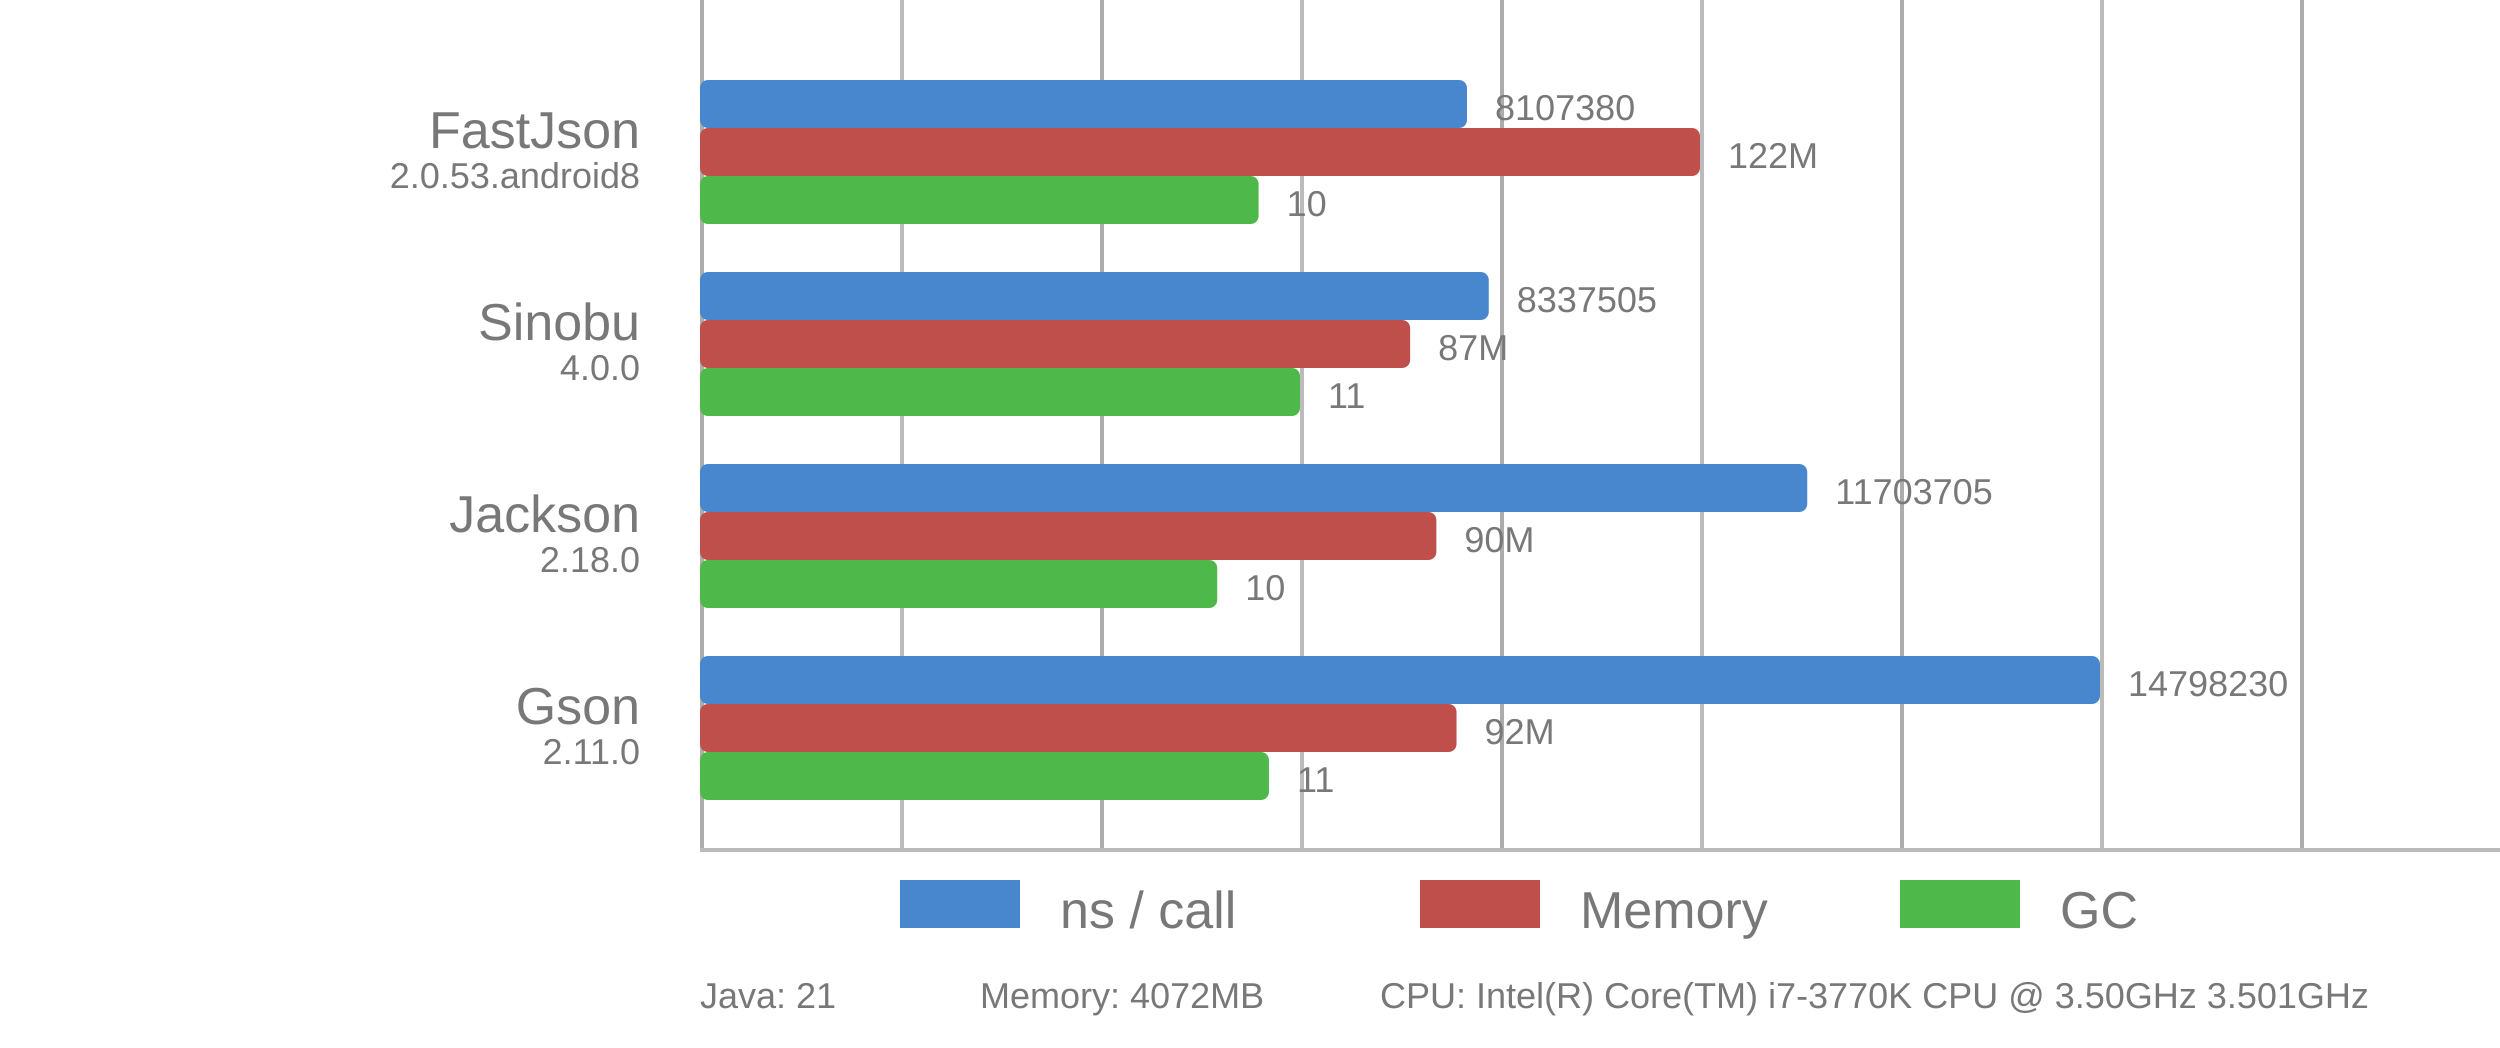
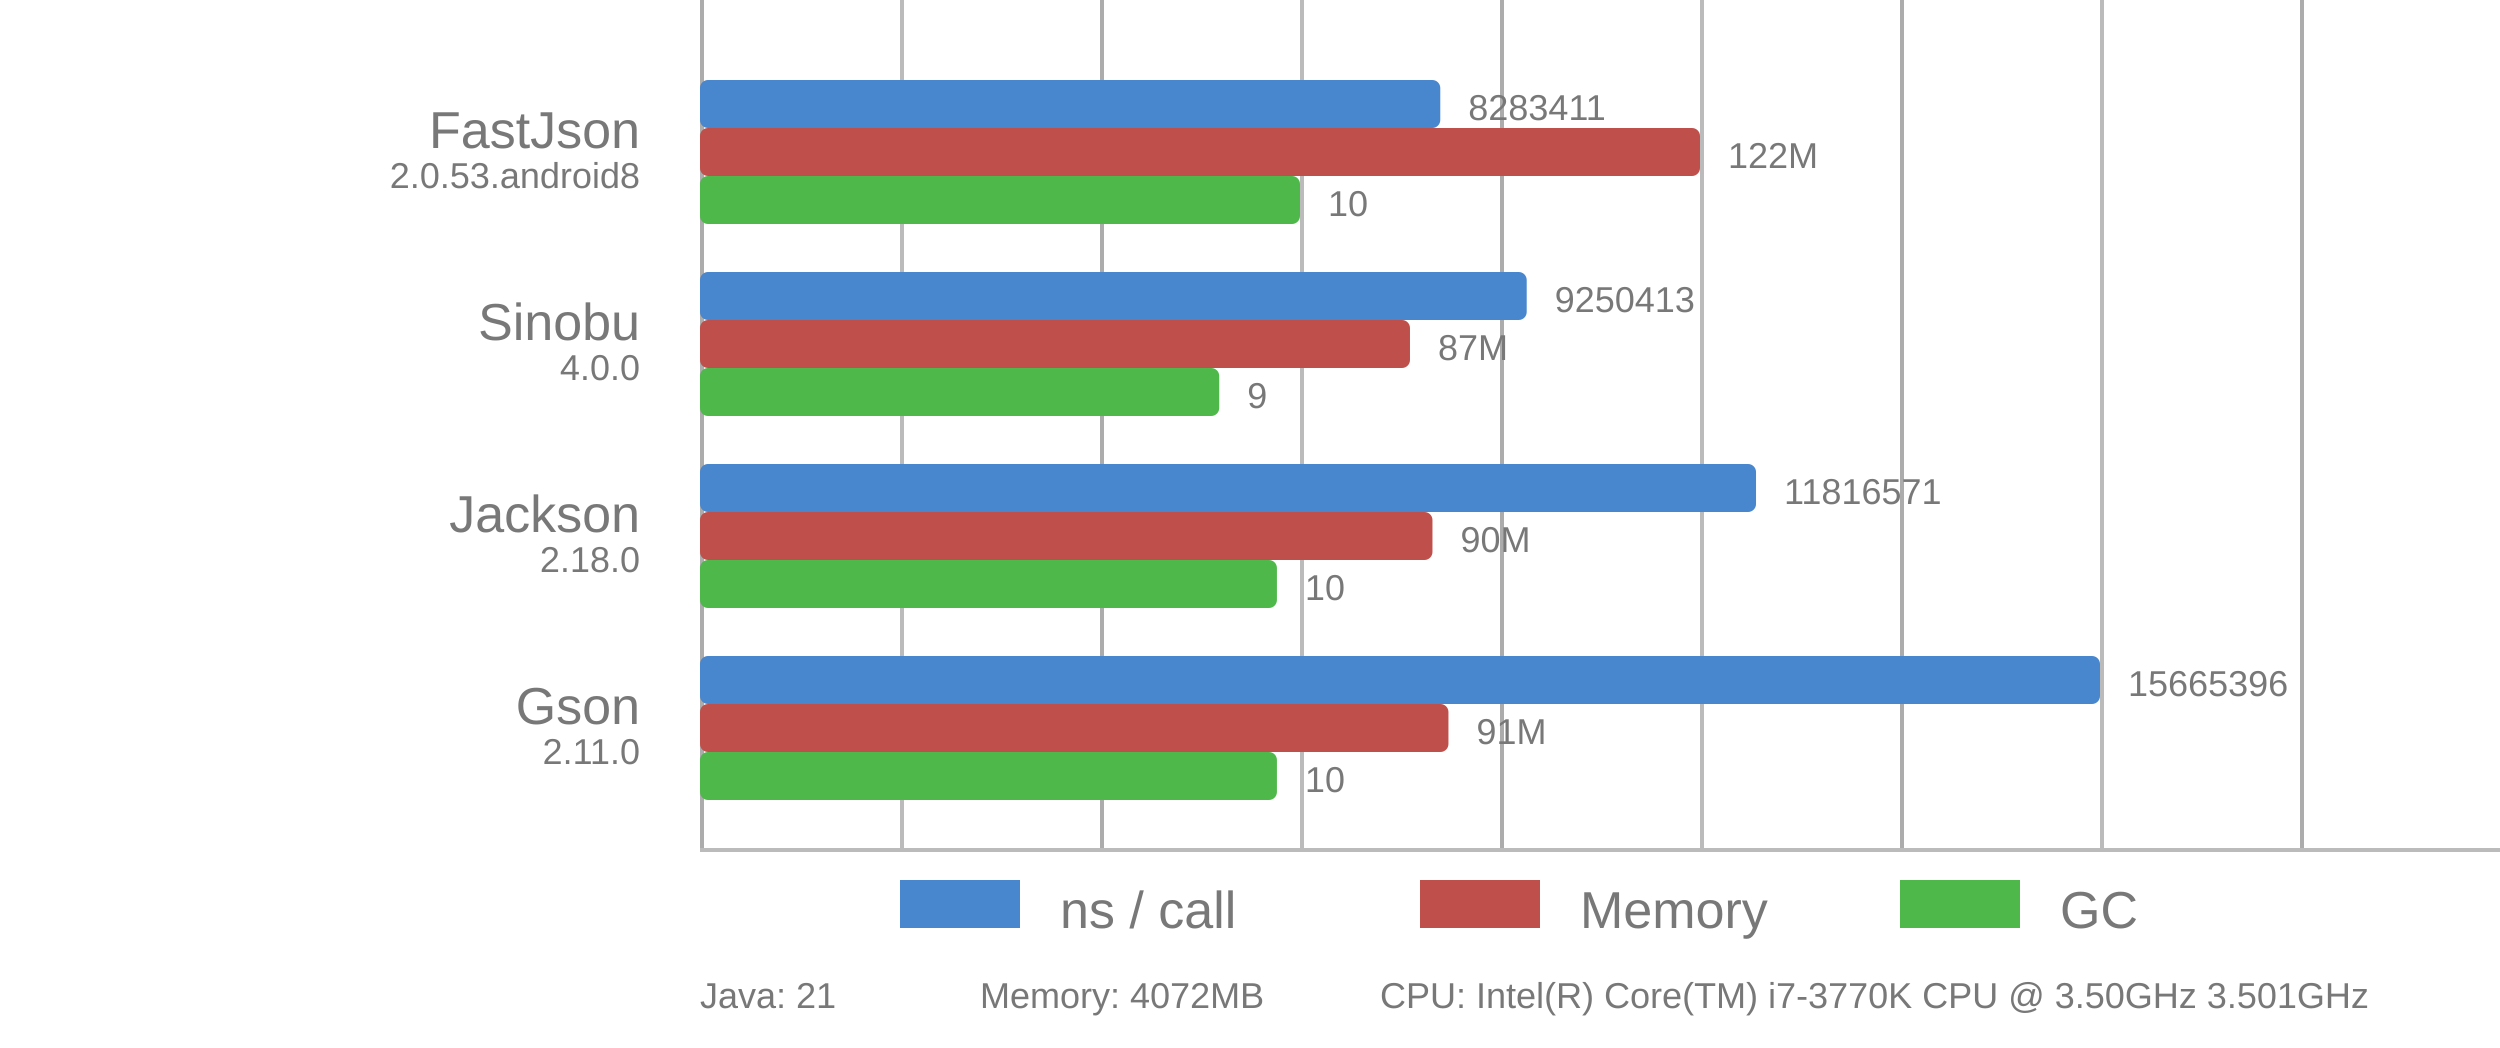
<svg xmlns="http://www.w3.org/2000/svg" viewBox="0 0 625 262">
  <style>
      text {
          font-family: Arial;
          font-size: 13px;
          fill: #787878;
      }

      .desc {
          font-size: 9px;
      }

      .vline {
          fill: #acacac;
          stroke: none;
          stroke-width: 0;
      }

      .subline {
          fill: #bbb;
          stroke: none;
          stroke-width: 0;
      }

      .call {
          fill: #4886CD;
          stroke-linejoin: round;
          height: 12px;
      }

      .gc {
          fill: #4FB84B;
          stroke-linejoin: round;
          height: 12px;
      }

      .memory {
          fill: #BF4F4B;
          stroke-linejoin: round;
          height: 12px;
      }
  </style>
  <g>
    <rect x="175" y="0" width="1" height="212" class="vline" />
    <rect x="275" y="0" width="1" height="212" class="vline" />
    <rect x="375" y="0" width="1" height="212" class="vline" />
    <rect x="475" y="0" width="1" height="212" class="vline" />
    <rect x="575" y="0" width="1" height="212" class="vline" />
    <rect x="225" y="0" width="1" height="212" class="subline" />
    <rect x="325" y="0" width="1" height="212" class="subline" />
    <rect x="425" y="0" width="1" height="212" class="subline" />
    <rect x="525" y="0" width="1" height="212" class="subline" />
    <rect x="175" y="212" width="450" height="1" class="subline" />
    <rect x="225" y="220" width="30" class="call" />
    <text x="265" y="232">ns / call</text>
    <rect x="355" y="220" width="30" class="memory" />
    <text x="395" y="232">Memory</text>
    <rect x="475" y="220" width="30" class="gc" />
    <text x="515" y="232">GC</text>
  </g>
-   <rect x="175" y="20" width="191.752" rx="2" ry="2" class="call" />
+   <rect x="175" y="20" width="185.07" rx="2" ry="2" class="call" />
  <rect x="175" y="32" width="250" rx="2" ry="2" class="memory" />
-   <rect x="175" y="44" width="139.655" rx="2" ry="2" class="gc" />
+   <rect x="175" y="44" width="150" rx="2" ry="2" class="gc" />
  <text x="160" y="37" text-anchor="end">FastJson</text>
  <text x="160" y="47" text-anchor="end" class="desc">2.0.53.android8</text>
-   <text x="373.752" y="30" class="desc">8107380</text>
+   <text x="367.07" y="30" class="desc">8283411</text>
  <text x="432" y="42" class="desc">122M</text>
-   <text x="321.655" y="54" class="desc">10</text>
-   <rect x="175" y="68" width="197.194" rx="2" ry="2" class="call" />
-   <rect x="175" y="80" width="177.534" rx="2" ry="2" class="memory" />
-   <rect x="175" y="92" width="150" rx="2" ry="2" class="gc" />
+   <text x="332" y="54" class="desc">10</text>
+   <rect x="175" y="68" width="206.675" rx="2" ry="2" class="call" />
+   <rect x="175" y="80" width="177.497" rx="2" ry="2" class="memory" />
+   <rect x="175" y="92" width="129.808" rx="2" ry="2" class="gc" />
  <text x="160" y="85" text-anchor="end">Sinobu</text>
  <text x="160" y="95" text-anchor="end" class="desc">4.0.0</text>
-   <text x="379.194" y="78" class="desc">8337505</text>
-   <text x="359.534" y="90" class="desc">87M</text>
-   <text x="332" y="102" class="desc">11</text>
-   <rect x="175" y="116" width="276.81" rx="2" ry="2" class="call" />
-   <rect x="175" y="128" width="184.09" rx="2" ry="2" class="memory" />
-   <rect x="175" y="140" width="129.31" rx="2" ry="2" class="gc" />
+   <text x="388.675" y="78" class="desc">9250413</text>
+   <text x="359.497" y="90" class="desc">87M</text>
+   <text x="311.808" y="102" class="desc">9</text>
+   <rect x="175" y="116" width="264.009" rx="2" ry="2" class="call" />
+   <rect x="175" y="128" width="183.115" rx="2" ry="2" class="memory" />
+   <rect x="175" y="140" width="144.231" rx="2" ry="2" class="gc" />
  <text x="160" y="133" text-anchor="end">Jackson</text>
  <text x="160" y="143" text-anchor="end" class="desc">2.18.0</text>
-   <text x="458.81" y="126" class="desc">11703705</text>
-   <text x="366.09" y="138" class="desc">90M</text>
-   <text x="311.31" y="150" class="desc">10</text>
+   <text x="446.009" y="126" class="desc">11816571</text>
+   <text x="365.115" y="138" class="desc">90M</text>
+   <text x="326.231" y="150" class="desc">10</text>
  <rect x="175" y="164" width="350" rx="2" ry="2" class="call" />
-   <rect x="175" y="176" width="189.136" rx="2" ry="2" class="memory" />
-   <rect x="175" y="188" width="142.241" rx="2" ry="2" class="gc" />
+   <rect x="175" y="176" width="187.111" rx="2" ry="2" class="memory" />
+   <rect x="175" y="188" width="144.231" rx="2" ry="2" class="gc" />
  <text x="160" y="181" text-anchor="end">Gson</text>
  <text x="160" y="191" text-anchor="end" class="desc">2.11.0</text>
-   <text x="532" y="174" class="desc">14798230</text>
-   <text x="371.136" y="186" class="desc">92M</text>
-   <text x="324.241" y="198" class="desc">11</text>
+   <text x="532" y="174" class="desc">15665396</text>
+   <text x="369.111" y="186" class="desc">91M</text>
+   <text x="326.231" y="198" class="desc">10</text>
  <text x="175" y="252" class="desc">Java: 21</text>
  <text x="245" y="252" class="desc">Memory: 4072MB</text>
  <text x="345" y="252" class="desc">CPU: Intel(R) Core(TM) i7-3770K CPU @ 3.50GHz 3.501GHz</text>
</svg>
